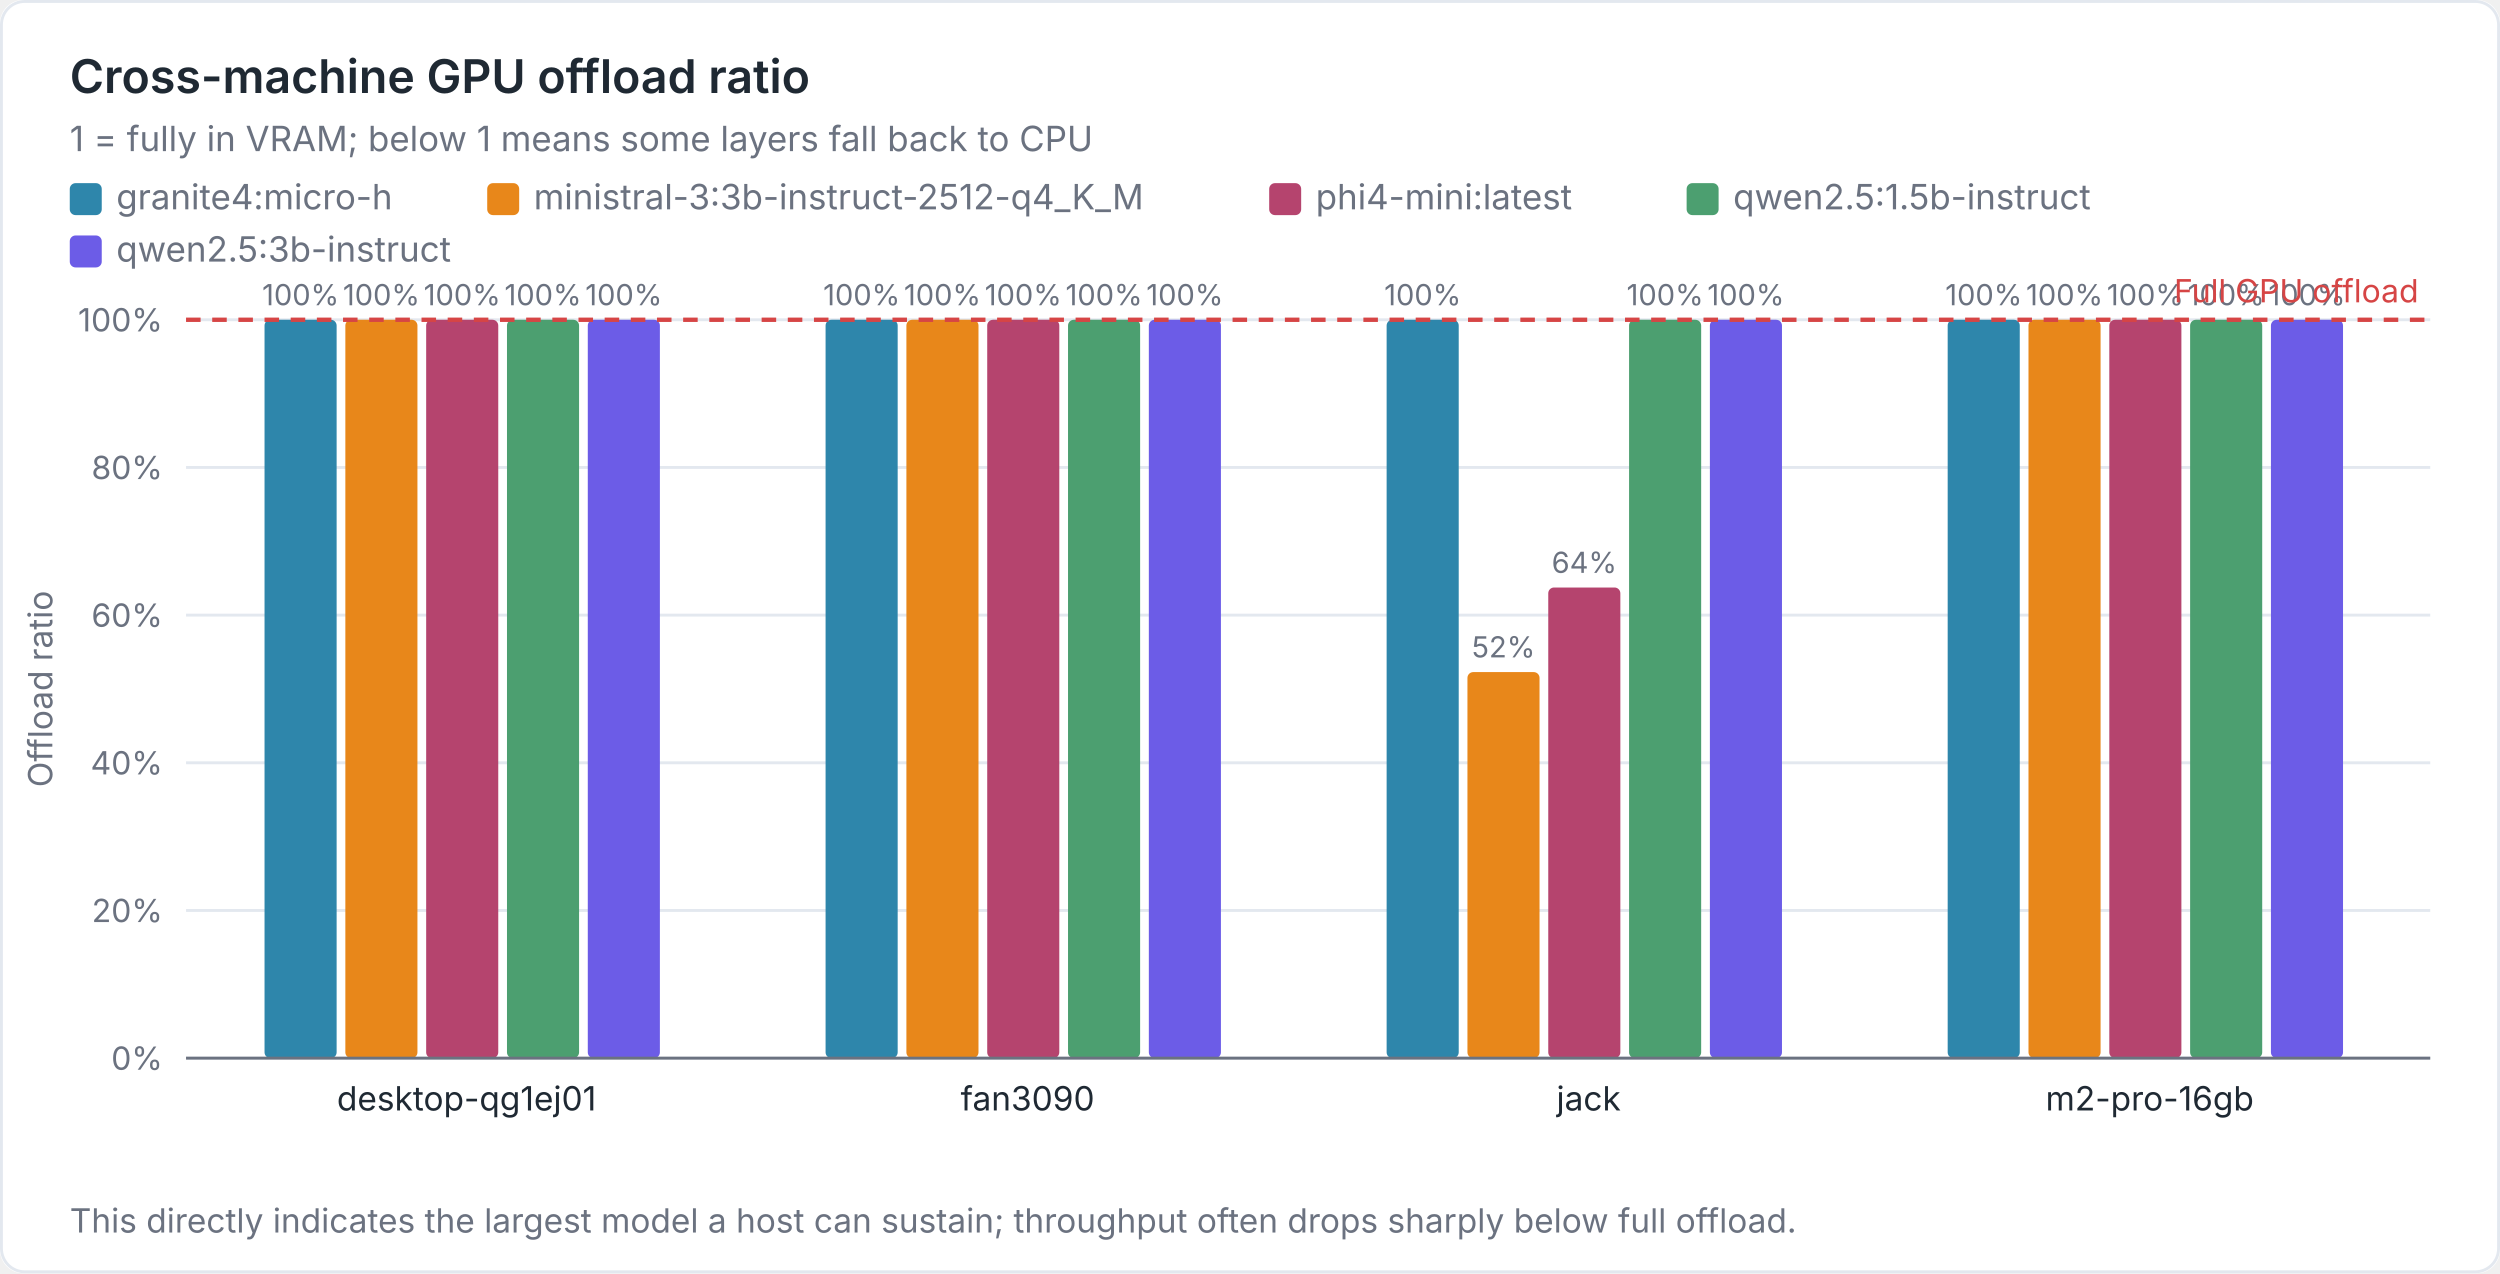
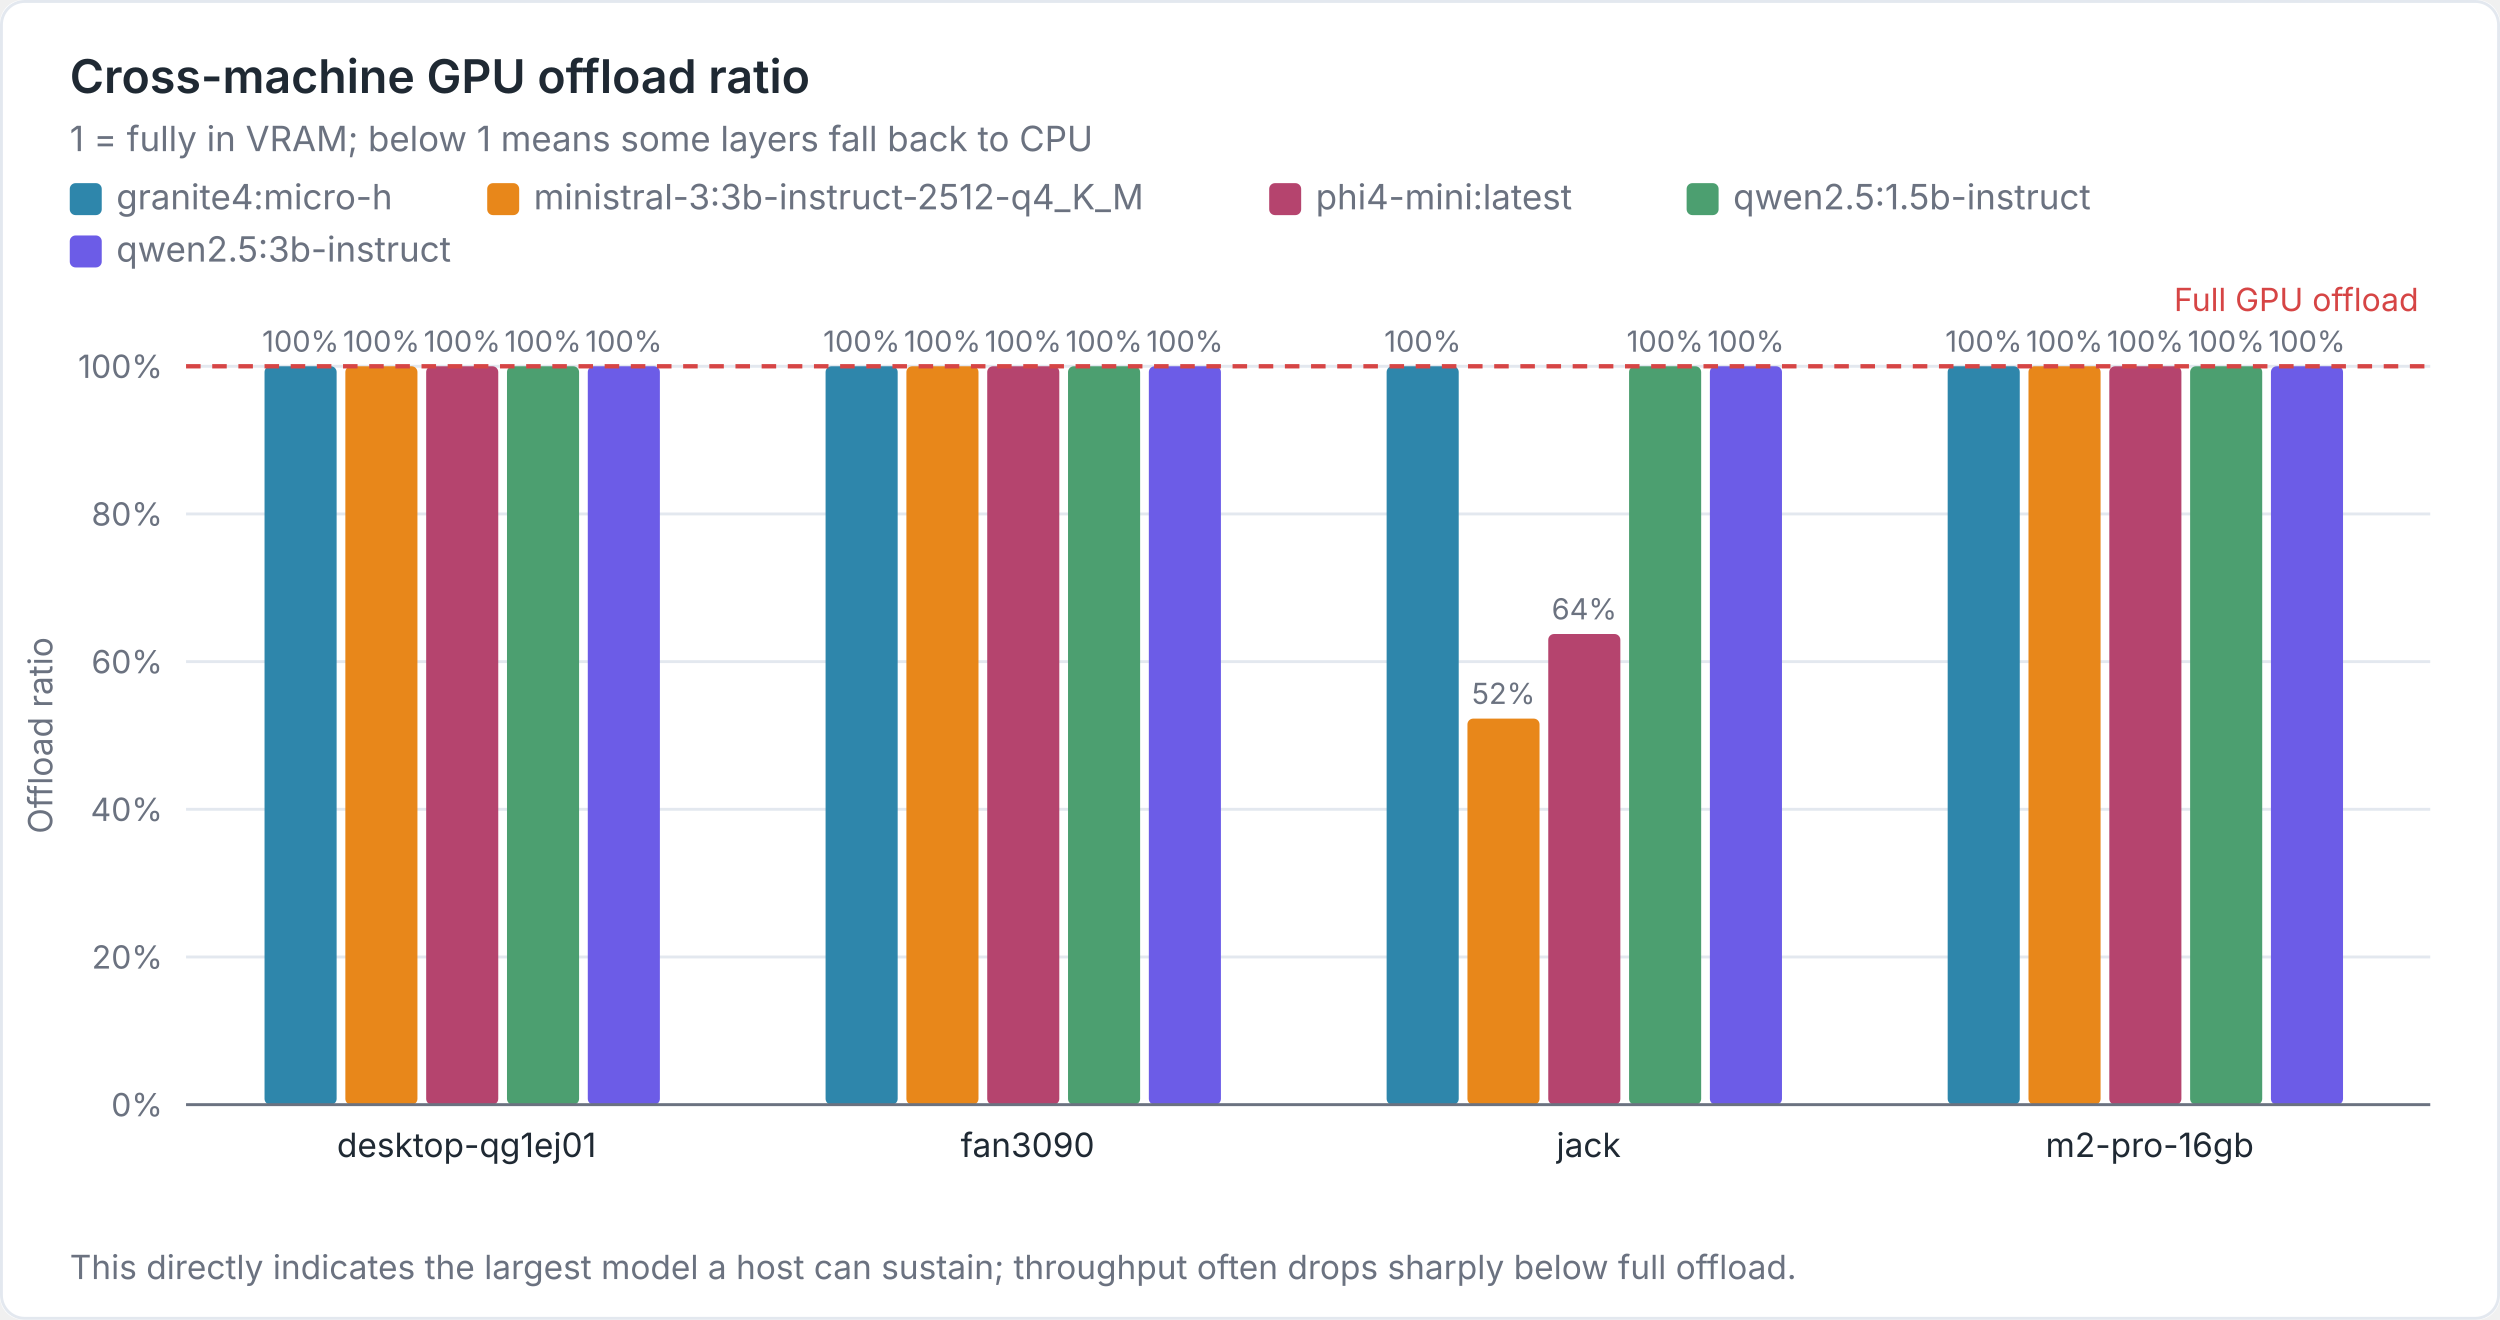
- <svg xmlns="http://www.w3.org/2000/svg" width="860" height="438" viewBox="0 0 860 438" role="img">
-   <rect width="860" height="438" fill="#FFFFFF" rx="8" />
-   <rect x="0.5" y="0.5" width="859" height="437" fill="none" stroke="#E3E8EF" rx="8" />
+ <svg xmlns="http://www.w3.org/2000/svg" width="860" height="454" viewBox="0 0 860 454" role="img">
+   <rect width="860" height="454" fill="#FFFFFF" rx="8" />
+   <rect x="0.5" y="0.5" width="859" height="453" fill="none" stroke="#E3E8EF" rx="8" />
  <text x="24" y="32" font-family="-apple-system, BlinkMacSystemFont, 'Segoe UI', 'Noto Sans SC', 'Microsoft YaHei', sans-serif" font-size="16" fill="#1F2933" text-anchor="start" font-weight="600">Cross-machine GPU offload ratio</text>
  <text x="24" y="52" font-family="-apple-system, BlinkMacSystemFont, 'Segoe UI', 'Noto Sans SC', 'Microsoft YaHei', sans-serif" font-size="12" fill="#6B7280" text-anchor="start" font-weight="400">1 = fully in VRAM; below 1 means some layers fall back to CPU</text>
  <rect x="24.0" y="63" width="11" height="11" rx="2" fill="#2E86AB" />
  <text x="40" y="72" font-family="-apple-system, BlinkMacSystemFont, 'Segoe UI', 'Noto Sans SC', 'Microsoft YaHei', sans-serif" font-size="12" fill="#6B7280" text-anchor="start" font-weight="400">granite4:micro-h</text>
  <rect x="167.6" y="63" width="11" height="11" rx="2" fill="#E8871A" />
  <text x="183.6" y="72" font-family="-apple-system, BlinkMacSystemFont, 'Segoe UI', 'Noto Sans SC', 'Microsoft YaHei', sans-serif" font-size="12" fill="#6B7280" text-anchor="start" font-weight="400">ministral-3:3b-instruct-2512-q4_K_M</text>
  <rect x="436.6" y="63" width="11" height="11" rx="2" fill="#B5446E" />
  <text x="452.6" y="72" font-family="-apple-system, BlinkMacSystemFont, 'Segoe UI', 'Noto Sans SC', 'Microsoft YaHei', sans-serif" font-size="12" fill="#6B7280" text-anchor="start" font-weight="400">phi4-mini:latest</text>
  <rect x="580.2" y="63" width="11" height="11" rx="2" fill="#4C9F70" />
  <text x="596.2" y="72" font-family="-apple-system, BlinkMacSystemFont, 'Segoe UI', 'Noto Sans SC', 'Microsoft YaHei', sans-serif" font-size="12" fill="#6B7280" text-anchor="start" font-weight="400">qwen2.5:1.5b-instruct</text>
  <rect x="24.0" y="81" width="11" height="11" rx="2" fill="#6C5CE7" />
  <text x="40" y="90" font-family="-apple-system, BlinkMacSystemFont, 'Segoe UI', 'Noto Sans SC', 'Microsoft YaHei', sans-serif" font-size="12" fill="#6B7280" text-anchor="start" font-weight="400">qwen2.5:3b-instruct</text>
-   <line x1="64" y1="364" x2="836" y2="364" stroke="#E3E8EF" />
-   <text x="56" y="368" font-family="-apple-system, BlinkMacSystemFont, 'Segoe UI', 'Noto Sans SC', 'Microsoft YaHei', sans-serif" font-size="11" fill="#6B7280" text-anchor="end" font-weight="400">0%</text>
-   <line x1="64" y1="313.2" x2="836" y2="313.2" stroke="#E3E8EF" />
-   <text x="56" y="317.2" font-family="-apple-system, BlinkMacSystemFont, 'Segoe UI', 'Noto Sans SC', 'Microsoft YaHei', sans-serif" font-size="11" fill="#6B7280" text-anchor="end" font-weight="400">20%</text>
-   <line x1="64" y1="262.4" x2="836" y2="262.4" stroke="#E3E8EF" />
-   <text x="56" y="266.4" font-family="-apple-system, BlinkMacSystemFont, 'Segoe UI', 'Noto Sans SC', 'Microsoft YaHei', sans-serif" font-size="11" fill="#6B7280" text-anchor="end" font-weight="400">40%</text>
-   <line x1="64" y1="211.6" x2="836" y2="211.6" stroke="#E3E8EF" />
-   <text x="56" y="215.6" font-family="-apple-system, BlinkMacSystemFont, 'Segoe UI', 'Noto Sans SC', 'Microsoft YaHei', sans-serif" font-size="11" fill="#6B7280" text-anchor="end" font-weight="400">60%</text>
-   <line x1="64" y1="160.8" x2="836" y2="160.8" stroke="#E3E8EF" />
-   <text x="56" y="164.8" font-family="-apple-system, BlinkMacSystemFont, 'Segoe UI', 'Noto Sans SC', 'Microsoft YaHei', sans-serif" font-size="11" fill="#6B7280" text-anchor="end" font-weight="400">80%</text>
-   <line x1="64" y1="110" x2="836" y2="110" stroke="#E3E8EF" />
-   <text x="56" y="114" font-family="-apple-system, BlinkMacSystemFont, 'Segoe UI', 'Noto Sans SC', 'Microsoft YaHei', sans-serif" font-size="11" fill="#6B7280" text-anchor="end" font-weight="400">100%</text>
-   <text x="18" y="237" font-family="-apple-system, BlinkMacSystemFont, 'Segoe UI', 'Noto Sans SC', 'Microsoft YaHei', sans-serif" font-size="11.5" fill="#6B7280" text-anchor="middle" font-weight="400" transform="rotate(-90 18 237)">Offload ratio</text>
-   <rect x="91.0" y="110.0" width="24.8" height="254.0" fill="#2E86AB" rx="2" />
-   <text x="103.416" y="105" font-family="-apple-system, BlinkMacSystemFont, 'Segoe UI', 'Noto Sans SC', 'Microsoft YaHei', sans-serif" font-size="10" fill="#6B7280" text-anchor="middle" font-weight="400">100%</text>
-   <rect x="118.8" y="110.0" width="24.8" height="254.0" fill="#E8871A" rx="2" />
-   <text x="131.208" y="105" font-family="-apple-system, BlinkMacSystemFont, 'Segoe UI', 'Noto Sans SC', 'Microsoft YaHei', sans-serif" font-size="10" fill="#6B7280" text-anchor="middle" font-weight="400">100%</text>
-   <rect x="146.6" y="110.0" width="24.8" height="254.0" fill="#B5446E" rx="2" />
-   <text x="159" y="105" font-family="-apple-system, BlinkMacSystemFont, 'Segoe UI', 'Noto Sans SC', 'Microsoft YaHei', sans-serif" font-size="10" fill="#6B7280" text-anchor="middle" font-weight="400">100%</text>
-   <rect x="174.4" y="110.0" width="24.8" height="254.0" fill="#4C9F70" rx="2" />
-   <text x="186.792" y="105" font-family="-apple-system, BlinkMacSystemFont, 'Segoe UI', 'Noto Sans SC', 'Microsoft YaHei', sans-serif" font-size="10" fill="#6B7280" text-anchor="middle" font-weight="400">100%</text>
-   <rect x="202.2" y="110.0" width="24.8" height="254.0" fill="#6C5CE7" rx="2" />
-   <text x="214.584" y="105" font-family="-apple-system, BlinkMacSystemFont, 'Segoe UI', 'Noto Sans SC', 'Microsoft YaHei', sans-serif" font-size="10" fill="#6B7280" text-anchor="middle" font-weight="400">100%</text>
-   <text x="160.5" y="382" font-family="-apple-system, BlinkMacSystemFont, 'Segoe UI', 'Noto Sans SC', 'Microsoft YaHei', sans-serif" font-size="11.5" fill="#1F2933" text-anchor="middle" font-weight="400">desktop-qg1ej01</text>
-   <rect x="284.0" y="110.0" width="24.8" height="254.0" fill="#2E86AB" rx="2" />
-   <text x="296.416" y="105" font-family="-apple-system, BlinkMacSystemFont, 'Segoe UI', 'Noto Sans SC', 'Microsoft YaHei', sans-serif" font-size="10" fill="#6B7280" text-anchor="middle" font-weight="400">100%</text>
-   <rect x="311.8" y="110.0" width="24.8" height="254.0" fill="#E8871A" rx="2" />
-   <text x="324.208" y="105" font-family="-apple-system, BlinkMacSystemFont, 'Segoe UI', 'Noto Sans SC', 'Microsoft YaHei', sans-serif" font-size="10" fill="#6B7280" text-anchor="middle" font-weight="400">100%</text>
-   <rect x="339.6" y="110.0" width="24.8" height="254.0" fill="#B5446E" rx="2" />
-   <text x="352" y="105" font-family="-apple-system, BlinkMacSystemFont, 'Segoe UI', 'Noto Sans SC', 'Microsoft YaHei', sans-serif" font-size="10" fill="#6B7280" text-anchor="middle" font-weight="400">100%</text>
-   <rect x="367.4" y="110.0" width="24.8" height="254.0" fill="#4C9F70" rx="2" />
-   <text x="379.792" y="105" font-family="-apple-system, BlinkMacSystemFont, 'Segoe UI', 'Noto Sans SC', 'Microsoft YaHei', sans-serif" font-size="10" fill="#6B7280" text-anchor="middle" font-weight="400">100%</text>
-   <rect x="395.2" y="110.0" width="24.8" height="254.0" fill="#6C5CE7" rx="2" />
-   <text x="407.584" y="105" font-family="-apple-system, BlinkMacSystemFont, 'Segoe UI', 'Noto Sans SC', 'Microsoft YaHei', sans-serif" font-size="10" fill="#6B7280" text-anchor="middle" font-weight="400">100%</text>
-   <text x="353.5" y="382" font-family="-apple-system, BlinkMacSystemFont, 'Segoe UI', 'Noto Sans SC', 'Microsoft YaHei', sans-serif" font-size="11.5" fill="#1F2933" text-anchor="middle" font-weight="400">fan3090</text>
-   <rect x="477.0" y="110.0" width="24.8" height="254.0" fill="#2E86AB" rx="2" />
-   <text x="489.416" y="105" font-family="-apple-system, BlinkMacSystemFont, 'Segoe UI', 'Noto Sans SC', 'Microsoft YaHei', sans-serif" font-size="10" fill="#6B7280" text-anchor="middle" font-weight="400">100%</text>
-   <rect x="504.8" y="231.2" width="24.8" height="132.8" fill="#E8871A" rx="2" />
-   <text x="517.208" y="226.156" font-family="-apple-system, BlinkMacSystemFont, 'Segoe UI', 'Noto Sans SC', 'Microsoft YaHei', sans-serif" font-size="10" fill="#6B7280" text-anchor="middle" font-weight="400">52%</text>
-   <rect x="532.6" y="202.1" width="24.8" height="161.9" fill="#B5446E" rx="2" />
-   <text x="545" y="197.071" font-family="-apple-system, BlinkMacSystemFont, 'Segoe UI', 'Noto Sans SC', 'Microsoft YaHei', sans-serif" font-size="10" fill="#6B7280" text-anchor="middle" font-weight="400">64%</text>
-   <rect x="560.4" y="110.0" width="24.8" height="254.0" fill="#4C9F70" rx="2" />
-   <text x="572.792" y="105" font-family="-apple-system, BlinkMacSystemFont, 'Segoe UI', 'Noto Sans SC', 'Microsoft YaHei', sans-serif" font-size="10" fill="#6B7280" text-anchor="middle" font-weight="400">100%</text>
-   <rect x="588.2" y="110.0" width="24.8" height="254.0" fill="#6C5CE7" rx="2" />
-   <text x="600.584" y="105" font-family="-apple-system, BlinkMacSystemFont, 'Segoe UI', 'Noto Sans SC', 'Microsoft YaHei', sans-serif" font-size="10" fill="#6B7280" text-anchor="middle" font-weight="400">100%</text>
-   <text x="546.5" y="382" font-family="-apple-system, BlinkMacSystemFont, 'Segoe UI', 'Noto Sans SC', 'Microsoft YaHei', sans-serif" font-size="11.5" fill="#1F2933" text-anchor="middle" font-weight="400">jack</text>
-   <rect x="670.0" y="110.0" width="24.8" height="254.0" fill="#2E86AB" rx="2" />
-   <text x="682.416" y="105" font-family="-apple-system, BlinkMacSystemFont, 'Segoe UI', 'Noto Sans SC', 'Microsoft YaHei', sans-serif" font-size="10" fill="#6B7280" text-anchor="middle" font-weight="400">100%</text>
-   <rect x="697.8" y="110.0" width="24.8" height="254.0" fill="#E8871A" rx="2" />
-   <text x="710.208" y="105" font-family="-apple-system, BlinkMacSystemFont, 'Segoe UI', 'Noto Sans SC', 'Microsoft YaHei', sans-serif" font-size="10" fill="#6B7280" text-anchor="middle" font-weight="400">100%</text>
-   <rect x="725.6" y="110.0" width="24.8" height="254.0" fill="#B5446E" rx="2" />
-   <text x="738" y="105" font-family="-apple-system, BlinkMacSystemFont, 'Segoe UI', 'Noto Sans SC', 'Microsoft YaHei', sans-serif" font-size="10" fill="#6B7280" text-anchor="middle" font-weight="400">100%</text>
-   <rect x="753.4" y="110.0" width="24.8" height="254.0" fill="#4C9F70" rx="2" />
-   <text x="765.792" y="105" font-family="-apple-system, BlinkMacSystemFont, 'Segoe UI', 'Noto Sans SC', 'Microsoft YaHei', sans-serif" font-size="10" fill="#6B7280" text-anchor="middle" font-weight="400">100%</text>
-   <rect x="781.2" y="110.0" width="24.8" height="254.0" fill="#6C5CE7" rx="2" />
-   <text x="793.584" y="105" font-family="-apple-system, BlinkMacSystemFont, 'Segoe UI', 'Noto Sans SC', 'Microsoft YaHei', sans-serif" font-size="10" fill="#6B7280" text-anchor="middle" font-weight="400">100%</text>
-   <text x="739.5" y="382" font-family="-apple-system, BlinkMacSystemFont, 'Segoe UI', 'Noto Sans SC', 'Microsoft YaHei', sans-serif" font-size="11.5" fill="#1F2933" text-anchor="middle" font-weight="400">m2-pro-16gb</text>
-   <line x1="64" y1="110" x2="836" y2="110" stroke="#D64545" stroke-width="1.5" stroke-dasharray="5 4" />
-   <text x="832" y="104" font-family="-apple-system, BlinkMacSystemFont, 'Segoe UI', 'Noto Sans SC', 'Microsoft YaHei', sans-serif" font-size="11" fill="#D64545" text-anchor="end" font-weight="400">Full GPU offload</text>
-   <line x1="64" y1="364" x2="836" y2="364" stroke="#6B7280" />
-   <text x="24" y="424" font-family="-apple-system, BlinkMacSystemFont, 'Segoe UI', 'Noto Sans SC', 'Microsoft YaHei', sans-serif" font-size="11.5" fill="#6B7280" text-anchor="start" font-weight="400">This directly indicates the largest model a host can sustain; throughput often drops sharply below full offload.</text>
+   <line x1="64" y1="380" x2="836" y2="380" stroke="#E3E8EF" />
+   <text x="56" y="384" font-family="-apple-system, BlinkMacSystemFont, 'Segoe UI', 'Noto Sans SC', 'Microsoft YaHei', sans-serif" font-size="11" fill="#6B7280" text-anchor="end" font-weight="400">0%</text>
+   <line x1="64" y1="329.2" x2="836" y2="329.2" stroke="#E3E8EF" />
+   <text x="56" y="333.2" font-family="-apple-system, BlinkMacSystemFont, 'Segoe UI', 'Noto Sans SC', 'Microsoft YaHei', sans-serif" font-size="11" fill="#6B7280" text-anchor="end" font-weight="400">20%</text>
+   <line x1="64" y1="278.4" x2="836" y2="278.4" stroke="#E3E8EF" />
+   <text x="56" y="282.4" font-family="-apple-system, BlinkMacSystemFont, 'Segoe UI', 'Noto Sans SC', 'Microsoft YaHei', sans-serif" font-size="11" fill="#6B7280" text-anchor="end" font-weight="400">40%</text>
+   <line x1="64" y1="227.6" x2="836" y2="227.6" stroke="#E3E8EF" />
+   <text x="56" y="231.6" font-family="-apple-system, BlinkMacSystemFont, 'Segoe UI', 'Noto Sans SC', 'Microsoft YaHei', sans-serif" font-size="11" fill="#6B7280" text-anchor="end" font-weight="400">60%</text>
+   <line x1="64" y1="176.8" x2="836" y2="176.8" stroke="#E3E8EF" />
+   <text x="56" y="180.8" font-family="-apple-system, BlinkMacSystemFont, 'Segoe UI', 'Noto Sans SC', 'Microsoft YaHei', sans-serif" font-size="11" fill="#6B7280" text-anchor="end" font-weight="400">80%</text>
+   <line x1="64" y1="126" x2="836" y2="126" stroke="#E3E8EF" />
+   <text x="56" y="130" font-family="-apple-system, BlinkMacSystemFont, 'Segoe UI', 'Noto Sans SC', 'Microsoft YaHei', sans-serif" font-size="11" fill="#6B7280" text-anchor="end" font-weight="400">100%</text>
+   <text x="18" y="253" font-family="-apple-system, BlinkMacSystemFont, 'Segoe UI', 'Noto Sans SC', 'Microsoft YaHei', sans-serif" font-size="11.5" fill="#6B7280" text-anchor="middle" font-weight="400" transform="rotate(-90 18 253)">Offload ratio</text>
+   <rect x="91.0" y="126.0" width="24.8" height="254.0" fill="#2E86AB" rx="2" />
+   <text x="103.416" y="121" font-family="-apple-system, BlinkMacSystemFont, 'Segoe UI', 'Noto Sans SC', 'Microsoft YaHei', sans-serif" font-size="10" fill="#6B7280" text-anchor="middle" font-weight="400">100%</text>
+   <rect x="118.8" y="126.0" width="24.8" height="254.0" fill="#E8871A" rx="2" />
+   <text x="131.208" y="121" font-family="-apple-system, BlinkMacSystemFont, 'Segoe UI', 'Noto Sans SC', 'Microsoft YaHei', sans-serif" font-size="10" fill="#6B7280" text-anchor="middle" font-weight="400">100%</text>
+   <rect x="146.6" y="126.0" width="24.8" height="254.0" fill="#B5446E" rx="2" />
+   <text x="159" y="121" font-family="-apple-system, BlinkMacSystemFont, 'Segoe UI', 'Noto Sans SC', 'Microsoft YaHei', sans-serif" font-size="10" fill="#6B7280" text-anchor="middle" font-weight="400">100%</text>
+   <rect x="174.4" y="126.0" width="24.8" height="254.0" fill="#4C9F70" rx="2" />
+   <text x="186.792" y="121" font-family="-apple-system, BlinkMacSystemFont, 'Segoe UI', 'Noto Sans SC', 'Microsoft YaHei', sans-serif" font-size="10" fill="#6B7280" text-anchor="middle" font-weight="400">100%</text>
+   <rect x="202.2" y="126.0" width="24.8" height="254.0" fill="#6C5CE7" rx="2" />
+   <text x="214.584" y="121" font-family="-apple-system, BlinkMacSystemFont, 'Segoe UI', 'Noto Sans SC', 'Microsoft YaHei', sans-serif" font-size="10" fill="#6B7280" text-anchor="middle" font-weight="400">100%</text>
+   <text x="160.5" y="398" font-family="-apple-system, BlinkMacSystemFont, 'Segoe UI', 'Noto Sans SC', 'Microsoft YaHei', sans-serif" font-size="11.5" fill="#1F2933" text-anchor="middle" font-weight="400">desktop-qg1ej01</text>
+   <rect x="284.0" y="126.0" width="24.8" height="254.0" fill="#2E86AB" rx="2" />
+   <text x="296.416" y="121" font-family="-apple-system, BlinkMacSystemFont, 'Segoe UI', 'Noto Sans SC', 'Microsoft YaHei', sans-serif" font-size="10" fill="#6B7280" text-anchor="middle" font-weight="400">100%</text>
+   <rect x="311.8" y="126.0" width="24.8" height="254.0" fill="#E8871A" rx="2" />
+   <text x="324.208" y="121" font-family="-apple-system, BlinkMacSystemFont, 'Segoe UI', 'Noto Sans SC', 'Microsoft YaHei', sans-serif" font-size="10" fill="#6B7280" text-anchor="middle" font-weight="400">100%</text>
+   <rect x="339.6" y="126.0" width="24.8" height="254.0" fill="#B5446E" rx="2" />
+   <text x="352" y="121" font-family="-apple-system, BlinkMacSystemFont, 'Segoe UI', 'Noto Sans SC', 'Microsoft YaHei', sans-serif" font-size="10" fill="#6B7280" text-anchor="middle" font-weight="400">100%</text>
+   <rect x="367.4" y="126.0" width="24.8" height="254.0" fill="#4C9F70" rx="2" />
+   <text x="379.792" y="121" font-family="-apple-system, BlinkMacSystemFont, 'Segoe UI', 'Noto Sans SC', 'Microsoft YaHei', sans-serif" font-size="10" fill="#6B7280" text-anchor="middle" font-weight="400">100%</text>
+   <rect x="395.2" y="126.0" width="24.8" height="254.0" fill="#6C5CE7" rx="2" />
+   <text x="407.584" y="121" font-family="-apple-system, BlinkMacSystemFont, 'Segoe UI', 'Noto Sans SC', 'Microsoft YaHei', sans-serif" font-size="10" fill="#6B7280" text-anchor="middle" font-weight="400">100%</text>
+   <text x="353.5" y="398" font-family="-apple-system, BlinkMacSystemFont, 'Segoe UI', 'Noto Sans SC', 'Microsoft YaHei', sans-serif" font-size="11.5" fill="#1F2933" text-anchor="middle" font-weight="400">fan3090</text>
+   <rect x="477.0" y="126.0" width="24.8" height="254.0" fill="#2E86AB" rx="2" />
+   <text x="489.416" y="121" font-family="-apple-system, BlinkMacSystemFont, 'Segoe UI', 'Noto Sans SC', 'Microsoft YaHei', sans-serif" font-size="10" fill="#6B7280" text-anchor="middle" font-weight="400">100%</text>
+   <rect x="504.8" y="247.2" width="24.8" height="132.8" fill="#E8871A" rx="2" />
+   <text x="517.208" y="242.156" font-family="-apple-system, BlinkMacSystemFont, 'Segoe UI', 'Noto Sans SC', 'Microsoft YaHei', sans-serif" font-size="10" fill="#6B7280" text-anchor="middle" font-weight="400">52%</text>
+   <rect x="532.6" y="218.1" width="24.8" height="161.9" fill="#B5446E" rx="2" />
+   <text x="545" y="213.071" font-family="-apple-system, BlinkMacSystemFont, 'Segoe UI', 'Noto Sans SC', 'Microsoft YaHei', sans-serif" font-size="10" fill="#6B7280" text-anchor="middle" font-weight="400">64%</text>
+   <rect x="560.4" y="126.0" width="24.8" height="254.0" fill="#4C9F70" rx="2" />
+   <text x="572.792" y="121" font-family="-apple-system, BlinkMacSystemFont, 'Segoe UI', 'Noto Sans SC', 'Microsoft YaHei', sans-serif" font-size="10" fill="#6B7280" text-anchor="middle" font-weight="400">100%</text>
+   <rect x="588.2" y="126.0" width="24.8" height="254.0" fill="#6C5CE7" rx="2" />
+   <text x="600.584" y="121" font-family="-apple-system, BlinkMacSystemFont, 'Segoe UI', 'Noto Sans SC', 'Microsoft YaHei', sans-serif" font-size="10" fill="#6B7280" text-anchor="middle" font-weight="400">100%</text>
+   <text x="546.5" y="398" font-family="-apple-system, BlinkMacSystemFont, 'Segoe UI', 'Noto Sans SC', 'Microsoft YaHei', sans-serif" font-size="11.5" fill="#1F2933" text-anchor="middle" font-weight="400">jack</text>
+   <rect x="670.0" y="126.0" width="24.8" height="254.0" fill="#2E86AB" rx="2" />
+   <text x="682.416" y="121" font-family="-apple-system, BlinkMacSystemFont, 'Segoe UI', 'Noto Sans SC', 'Microsoft YaHei', sans-serif" font-size="10" fill="#6B7280" text-anchor="middle" font-weight="400">100%</text>
+   <rect x="697.8" y="126.0" width="24.8" height="254.0" fill="#E8871A" rx="2" />
+   <text x="710.208" y="121" font-family="-apple-system, BlinkMacSystemFont, 'Segoe UI', 'Noto Sans SC', 'Microsoft YaHei', sans-serif" font-size="10" fill="#6B7280" text-anchor="middle" font-weight="400">100%</text>
+   <rect x="725.6" y="126.0" width="24.8" height="254.0" fill="#B5446E" rx="2" />
+   <text x="738" y="121" font-family="-apple-system, BlinkMacSystemFont, 'Segoe UI', 'Noto Sans SC', 'Microsoft YaHei', sans-serif" font-size="10" fill="#6B7280" text-anchor="middle" font-weight="400">100%</text>
+   <rect x="753.4" y="126.0" width="24.8" height="254.0" fill="#4C9F70" rx="2" />
+   <text x="765.792" y="121" font-family="-apple-system, BlinkMacSystemFont, 'Segoe UI', 'Noto Sans SC', 'Microsoft YaHei', sans-serif" font-size="10" fill="#6B7280" text-anchor="middle" font-weight="400">100%</text>
+   <rect x="781.2" y="126.0" width="24.8" height="254.0" fill="#6C5CE7" rx="2" />
+   <text x="793.584" y="121" font-family="-apple-system, BlinkMacSystemFont, 'Segoe UI', 'Noto Sans SC', 'Microsoft YaHei', sans-serif" font-size="10" fill="#6B7280" text-anchor="middle" font-weight="400">100%</text>
+   <text x="739.5" y="398" font-family="-apple-system, BlinkMacSystemFont, 'Segoe UI', 'Noto Sans SC', 'Microsoft YaHei', sans-serif" font-size="11.5" fill="#1F2933" text-anchor="middle" font-weight="400">m2-pro-16gb</text>
+   <line x1="64" y1="126" x2="836" y2="126" stroke="#D64545" stroke-width="1.5" stroke-dasharray="5 4" />
+   <text x="832" y="107" font-family="-apple-system, BlinkMacSystemFont, 'Segoe UI', 'Noto Sans SC', 'Microsoft YaHei', sans-serif" font-size="11" fill="#D64545" text-anchor="end" font-weight="400">Full GPU offload</text>
+   <line x1="64" y1="380" x2="836" y2="380" stroke="#6B7280" />
+   <text x="24" y="440" font-family="-apple-system, BlinkMacSystemFont, 'Segoe UI', 'Noto Sans SC', 'Microsoft YaHei', sans-serif" font-size="11.5" fill="#6B7280" text-anchor="start" font-weight="400">This directly indicates the largest model a host can sustain; throughput often drops sharply below full offload.</text>
</svg>
